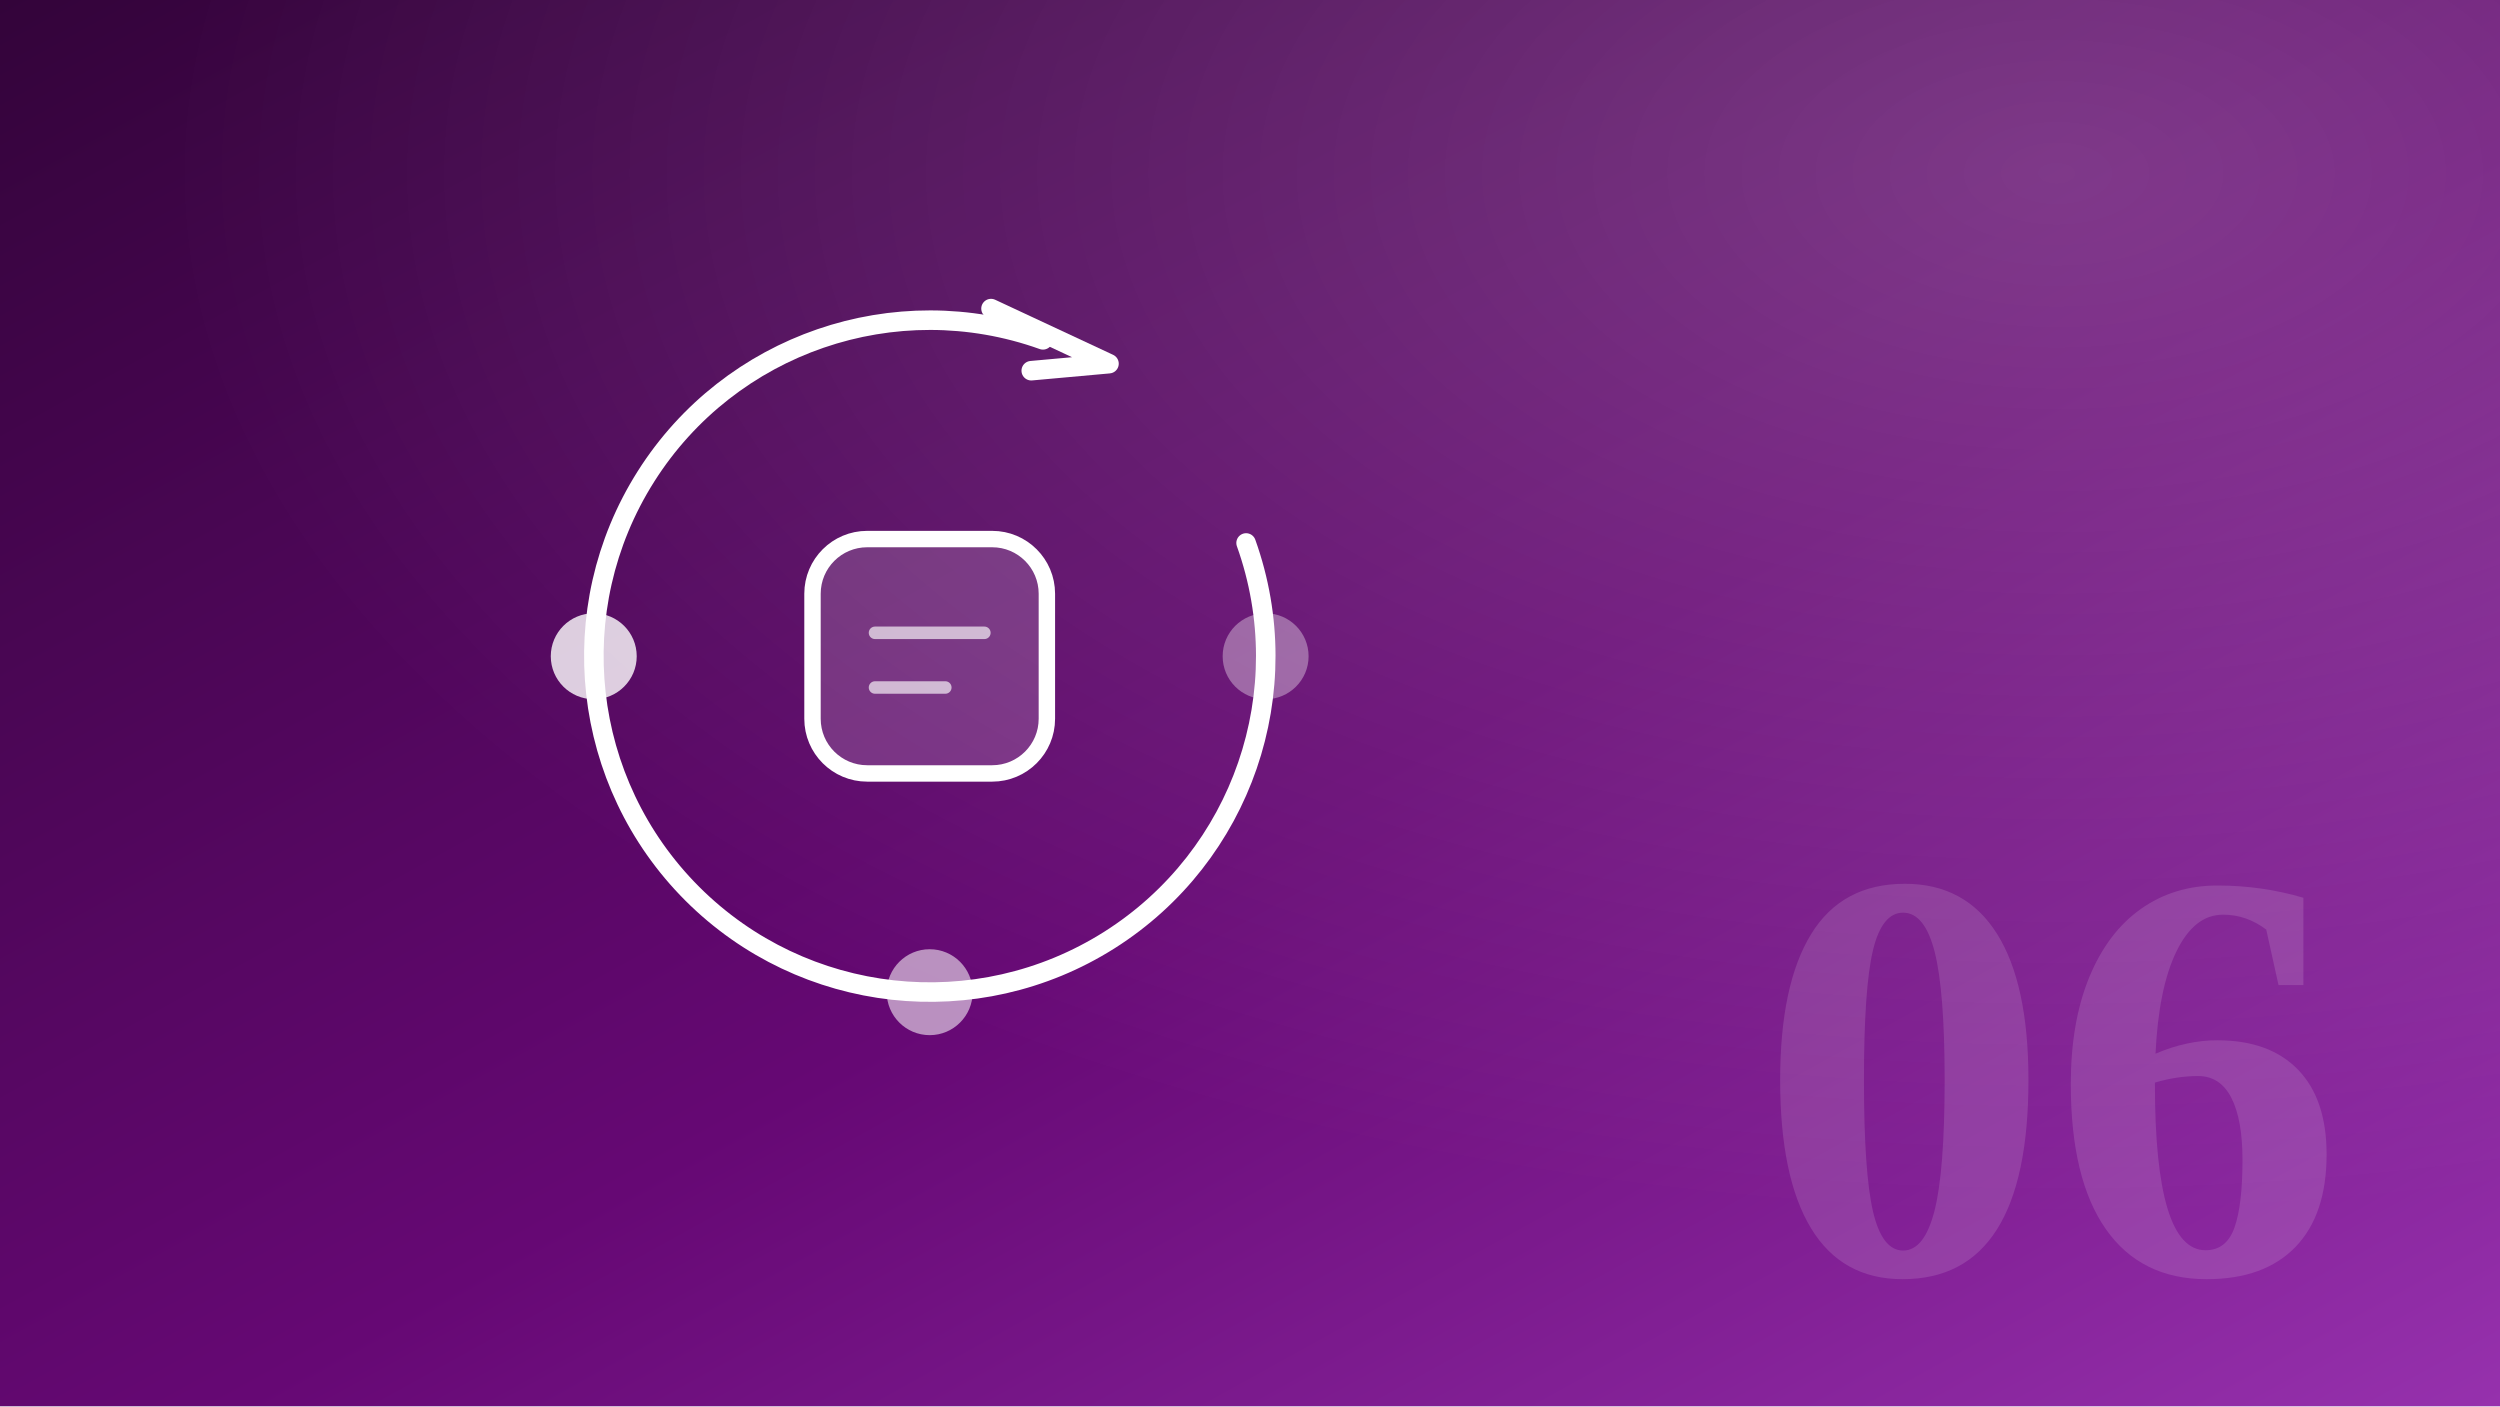
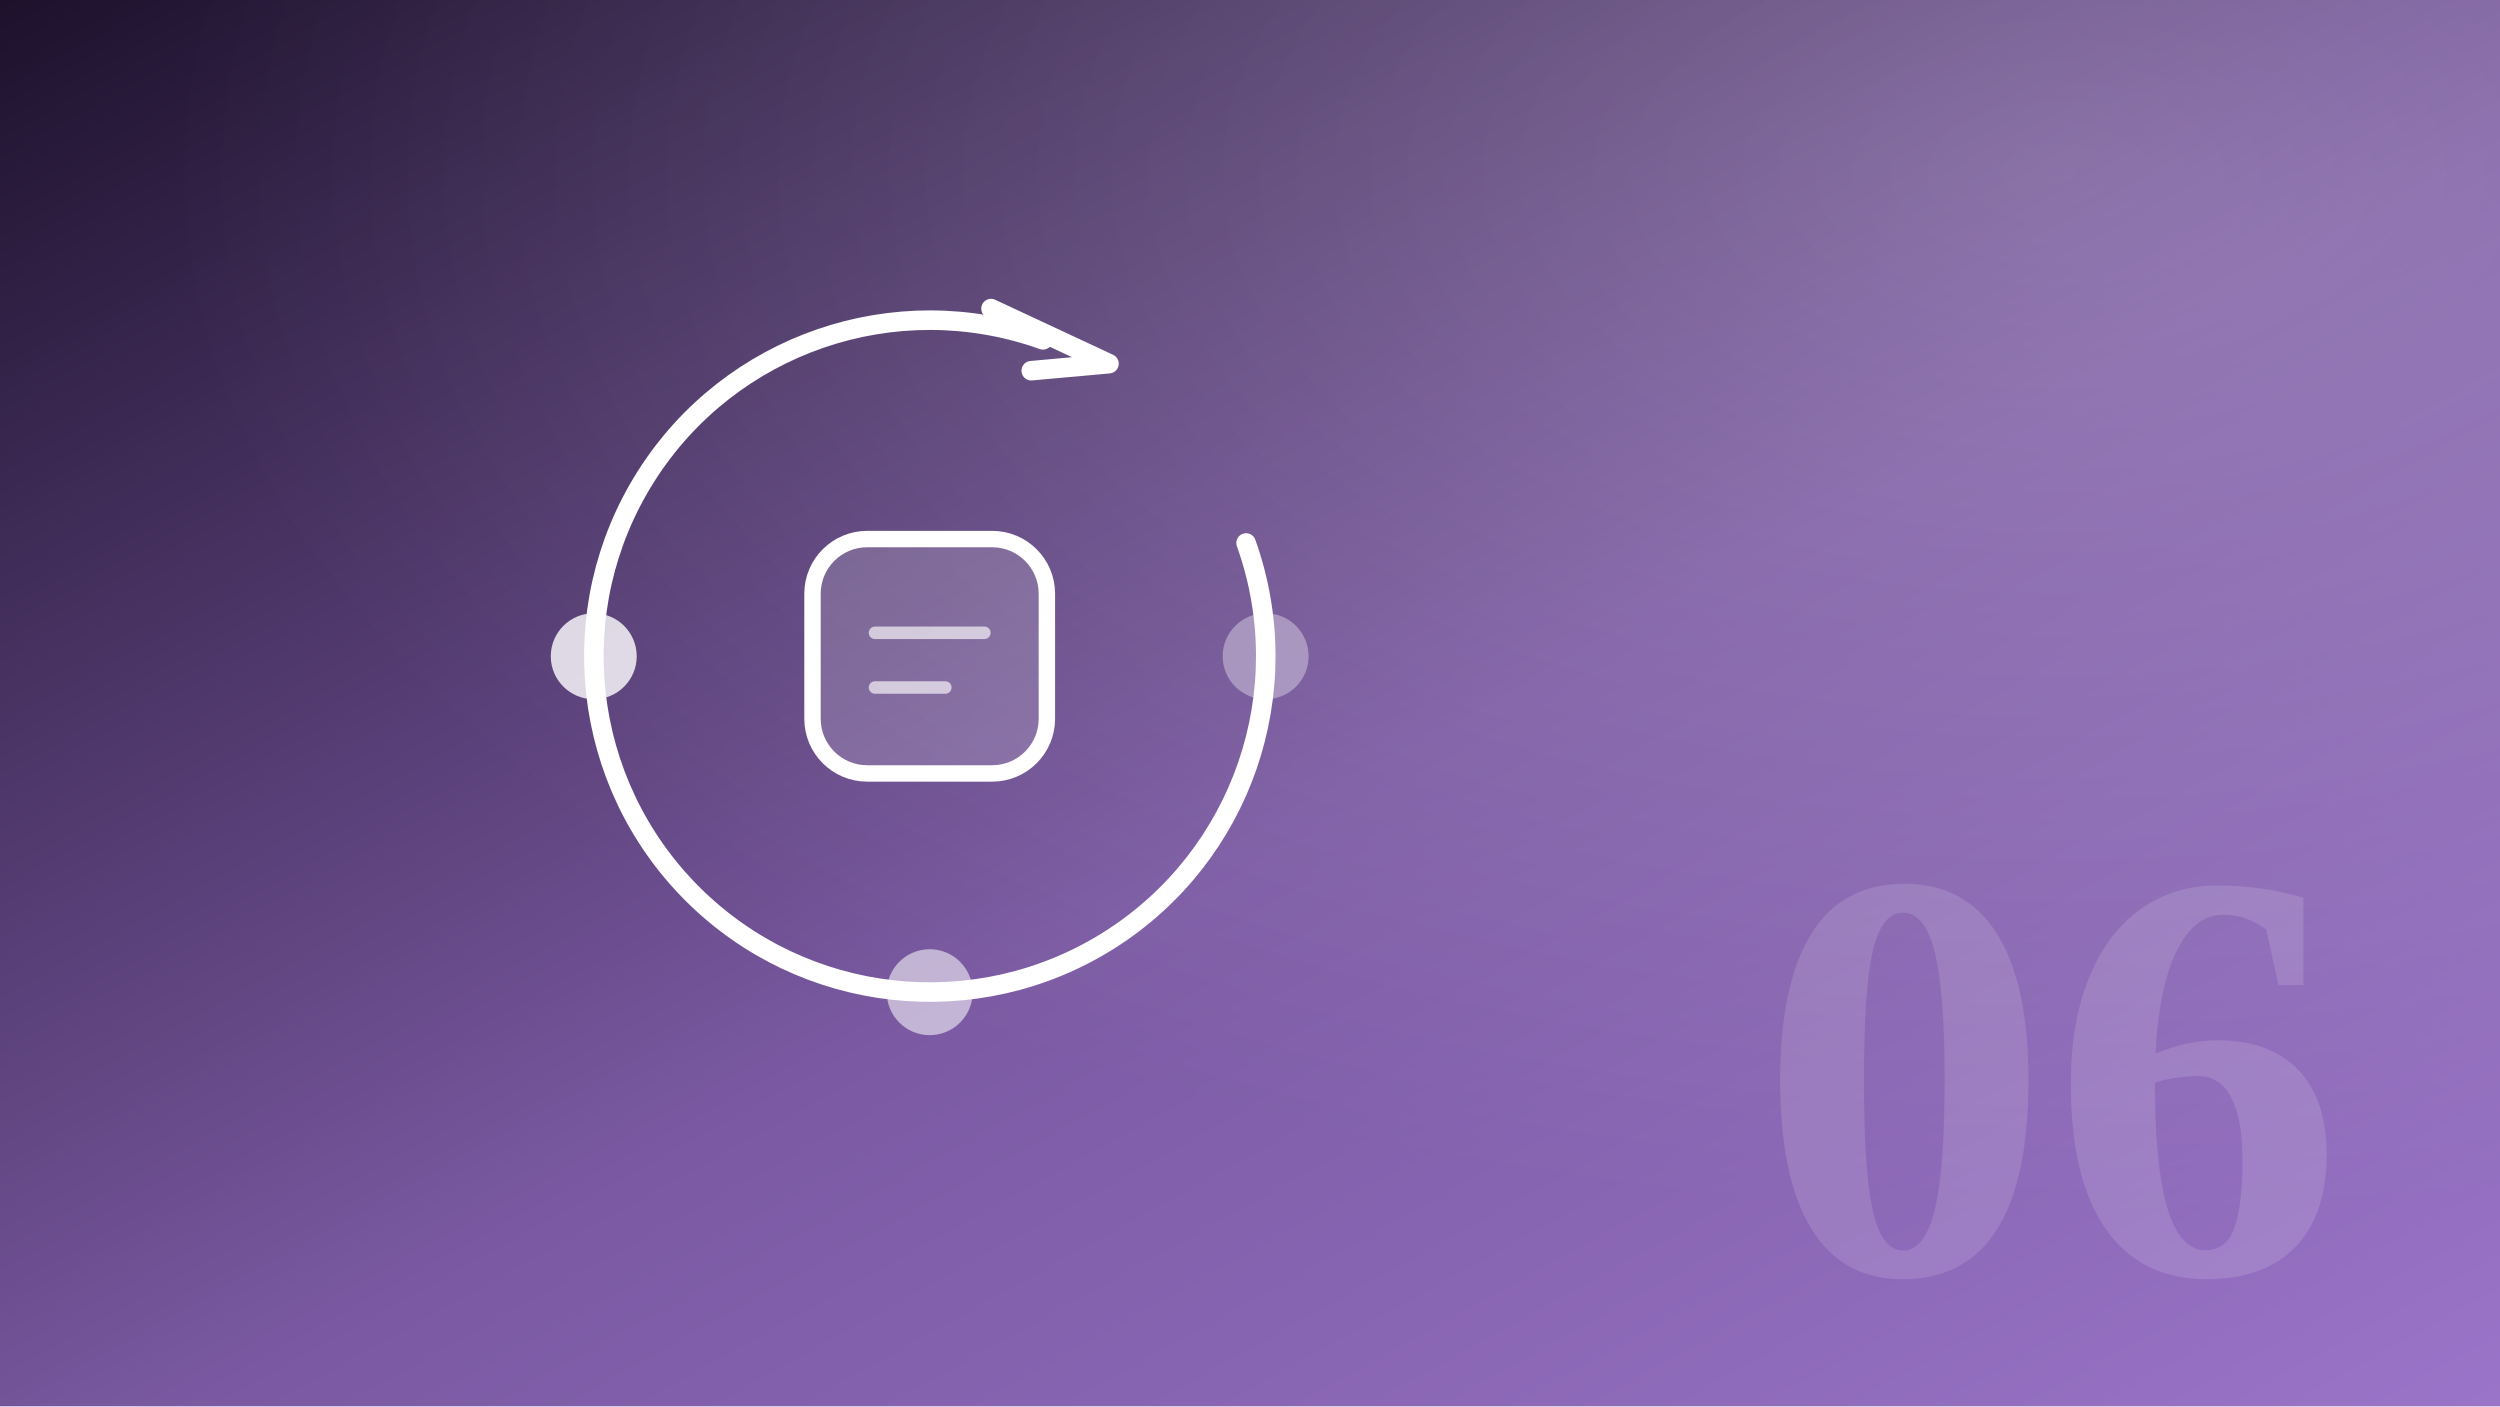
<svg xmlns="http://www.w3.org/2000/svg" viewBox="0 0 640 360" width="640" height="360" role="img" aria-label="循环与步骤">
  <defs>
    <linearGradient id="bg" x1="0" y1="0" x2="1" y2="1">
-       <stop offset="0%" stop-color="#33043a" />
-       <stop offset="55%" stop-color="#660874" />
-       <stop offset="100%" stop-color="#9631ad" />
+       <stop offset="0%" stop-color="#1d112c" />
+       <stop offset="55%" stop-color="#7b5aa3" />
+       <stop offset="100%" stop-color="#9a74c8" />
    </linearGradient>
    <radialGradient id="glow" cx="0.82" cy="0.12" r="0.75">
      <stop offset="0%" stop-color="#ffffff" stop-opacity="0.20" />
      <stop offset="100%" stop-color="#ffffff" stop-opacity="0" />
    </radialGradient>
  </defs>
  <rect width="640" height="360" fill="url(#bg)" />
  <rect width="640" height="360" fill="url(#glow)" />
  <text x="600" y="326" text-anchor="end" font-family="Georgia, 'Times New Roman', serif" font-size="150" font-weight="700" fill="#ffffff" fill-opacity="0.13">06</text>
  <g transform="translate(238,168)" fill="none" stroke="#ffffff" stroke-width="4.2" stroke-linecap="round" stroke-linejoin="round">
    <path d="M 81 -29 A 86 86 0 1 1 29 -81" stroke-width="5" />
    <path d="M 15.7 -89 L 45.9 -74.9 L 26 -73.1" stroke-width="5" />
    <circle cx="-86" cy="0" r="11" fill="#ffffff" fill-opacity=".8" stroke="none" />
    <circle cx="0" cy="86" r="11" fill="#ffffff" fill-opacity=".55" stroke="none" />
    <circle cx="86" cy="0" r="11" fill="#ffffff" fill-opacity=".35" stroke="none" />
    <rect x="-30" y="-30" width="60" height="60" rx="14" fill="#ffffff" fill-opacity=".16" />
    <path d="M-14 -6 h28 M-14 8 h18" stroke-opacity=".65" stroke-width="3.2" />
  </g>
</svg>
